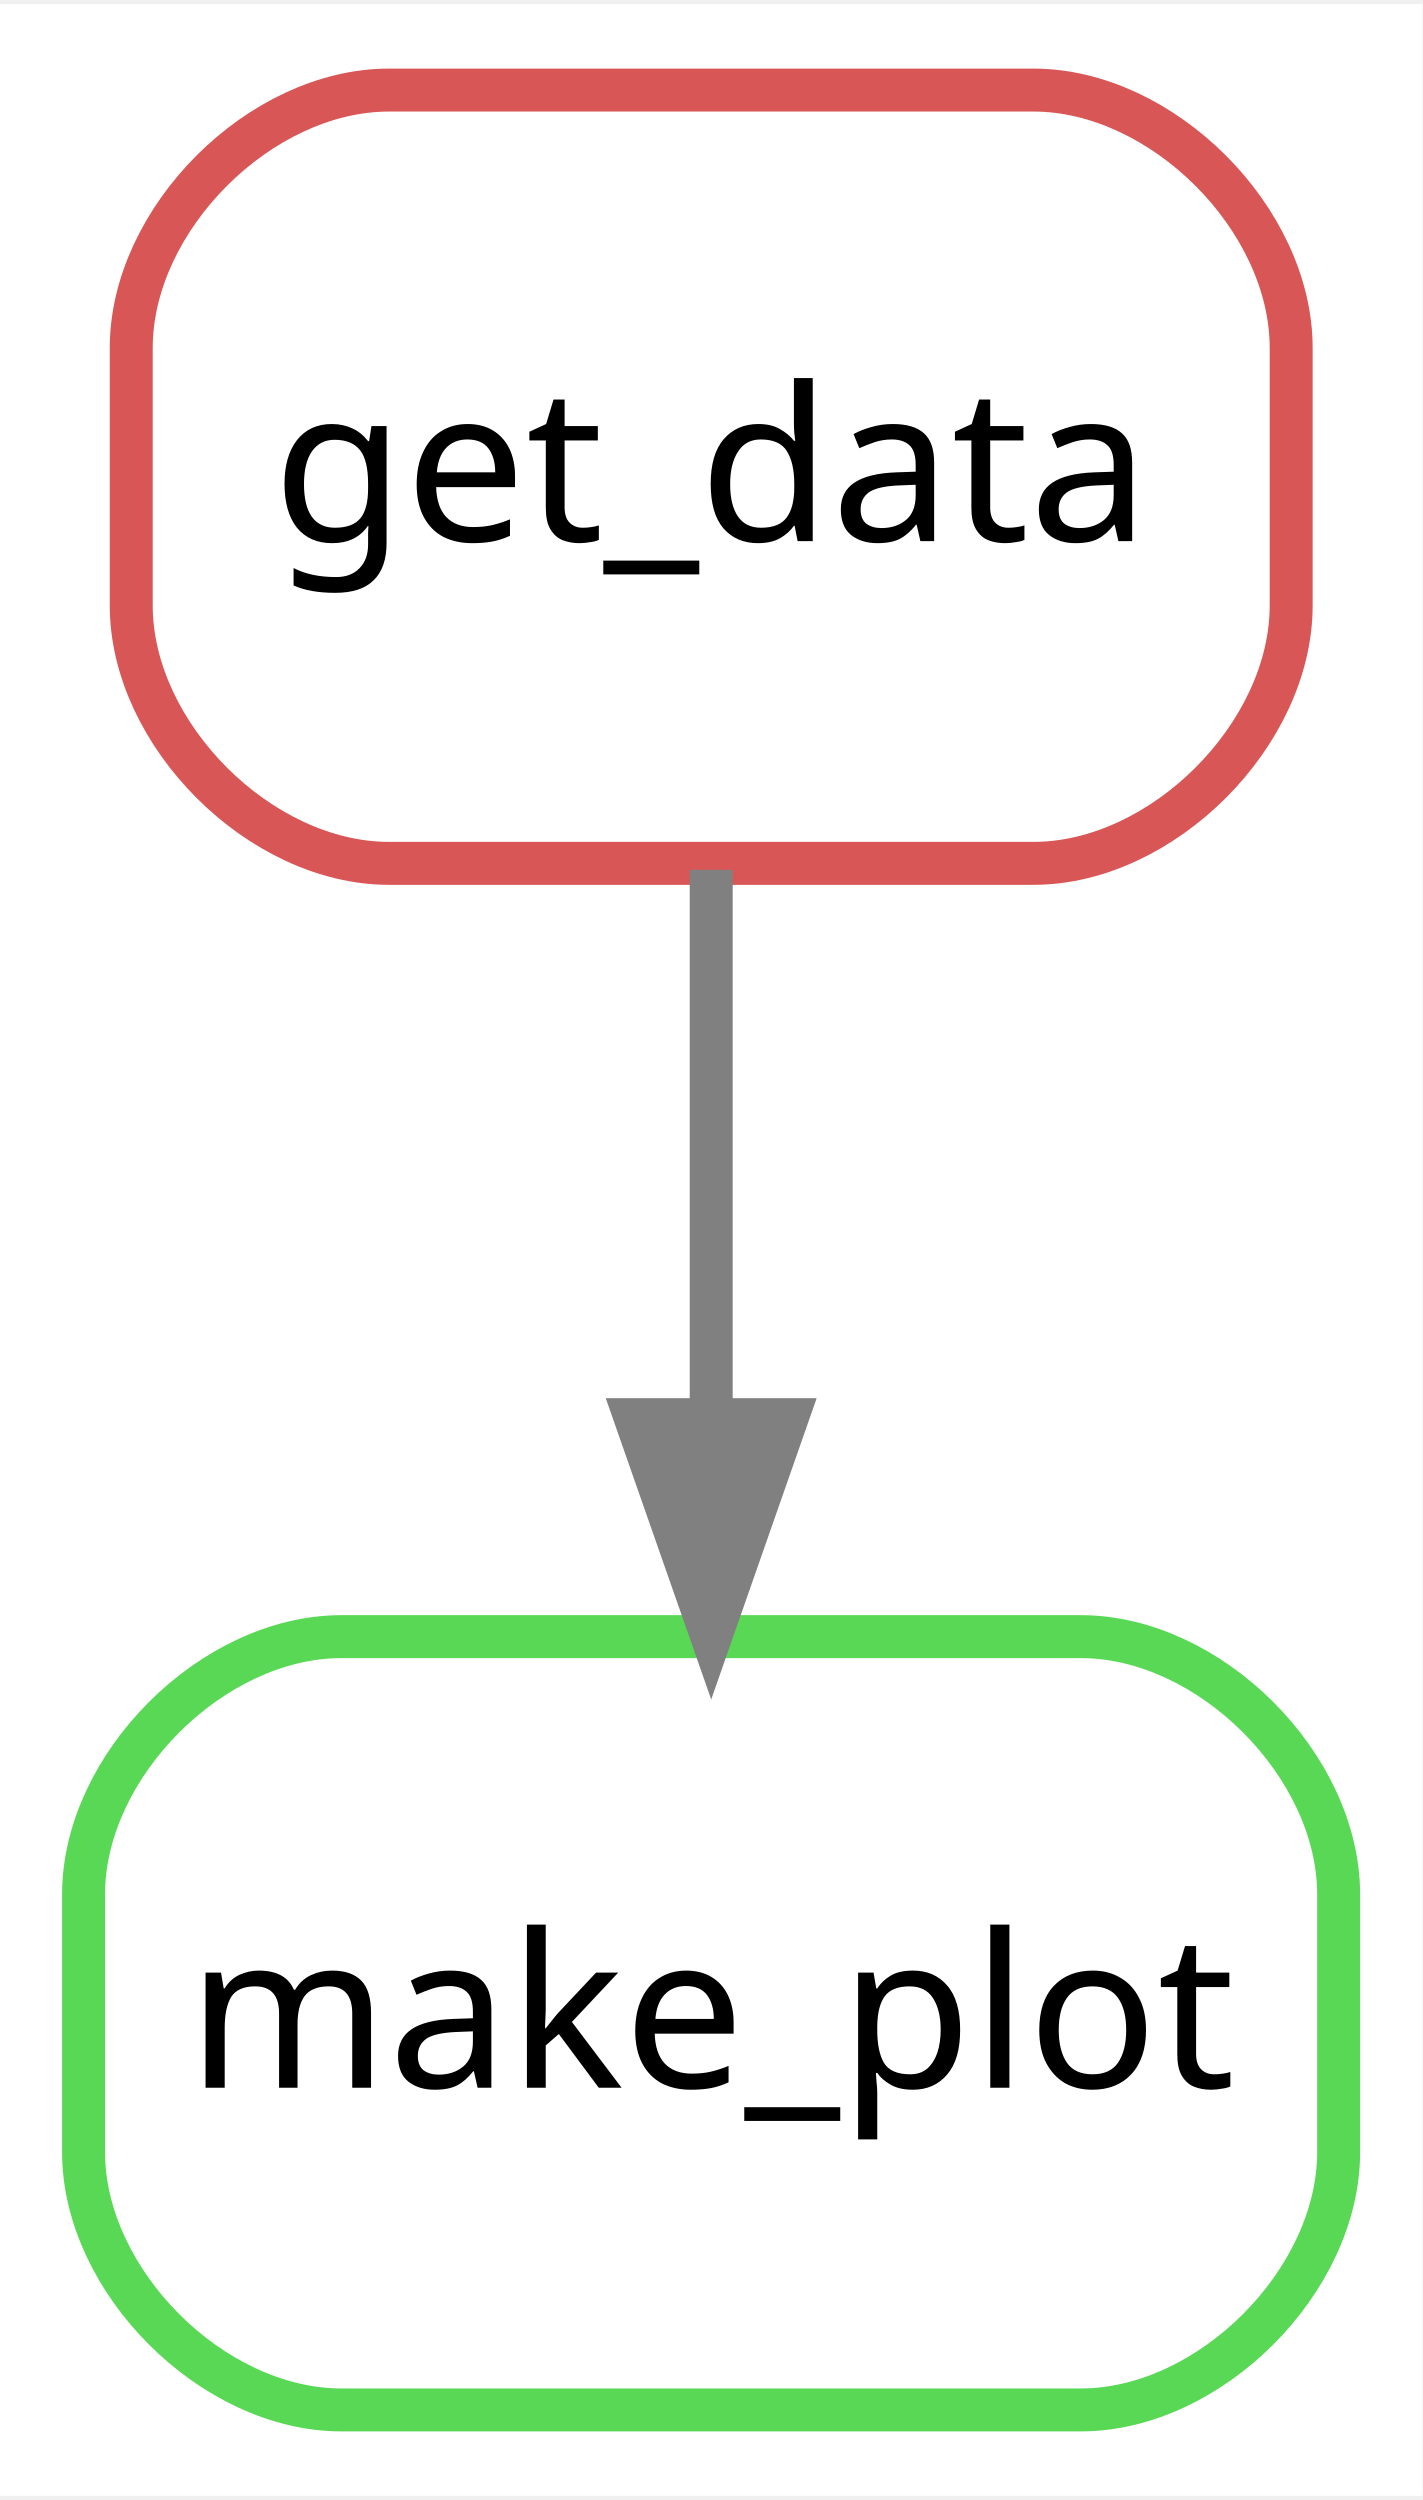
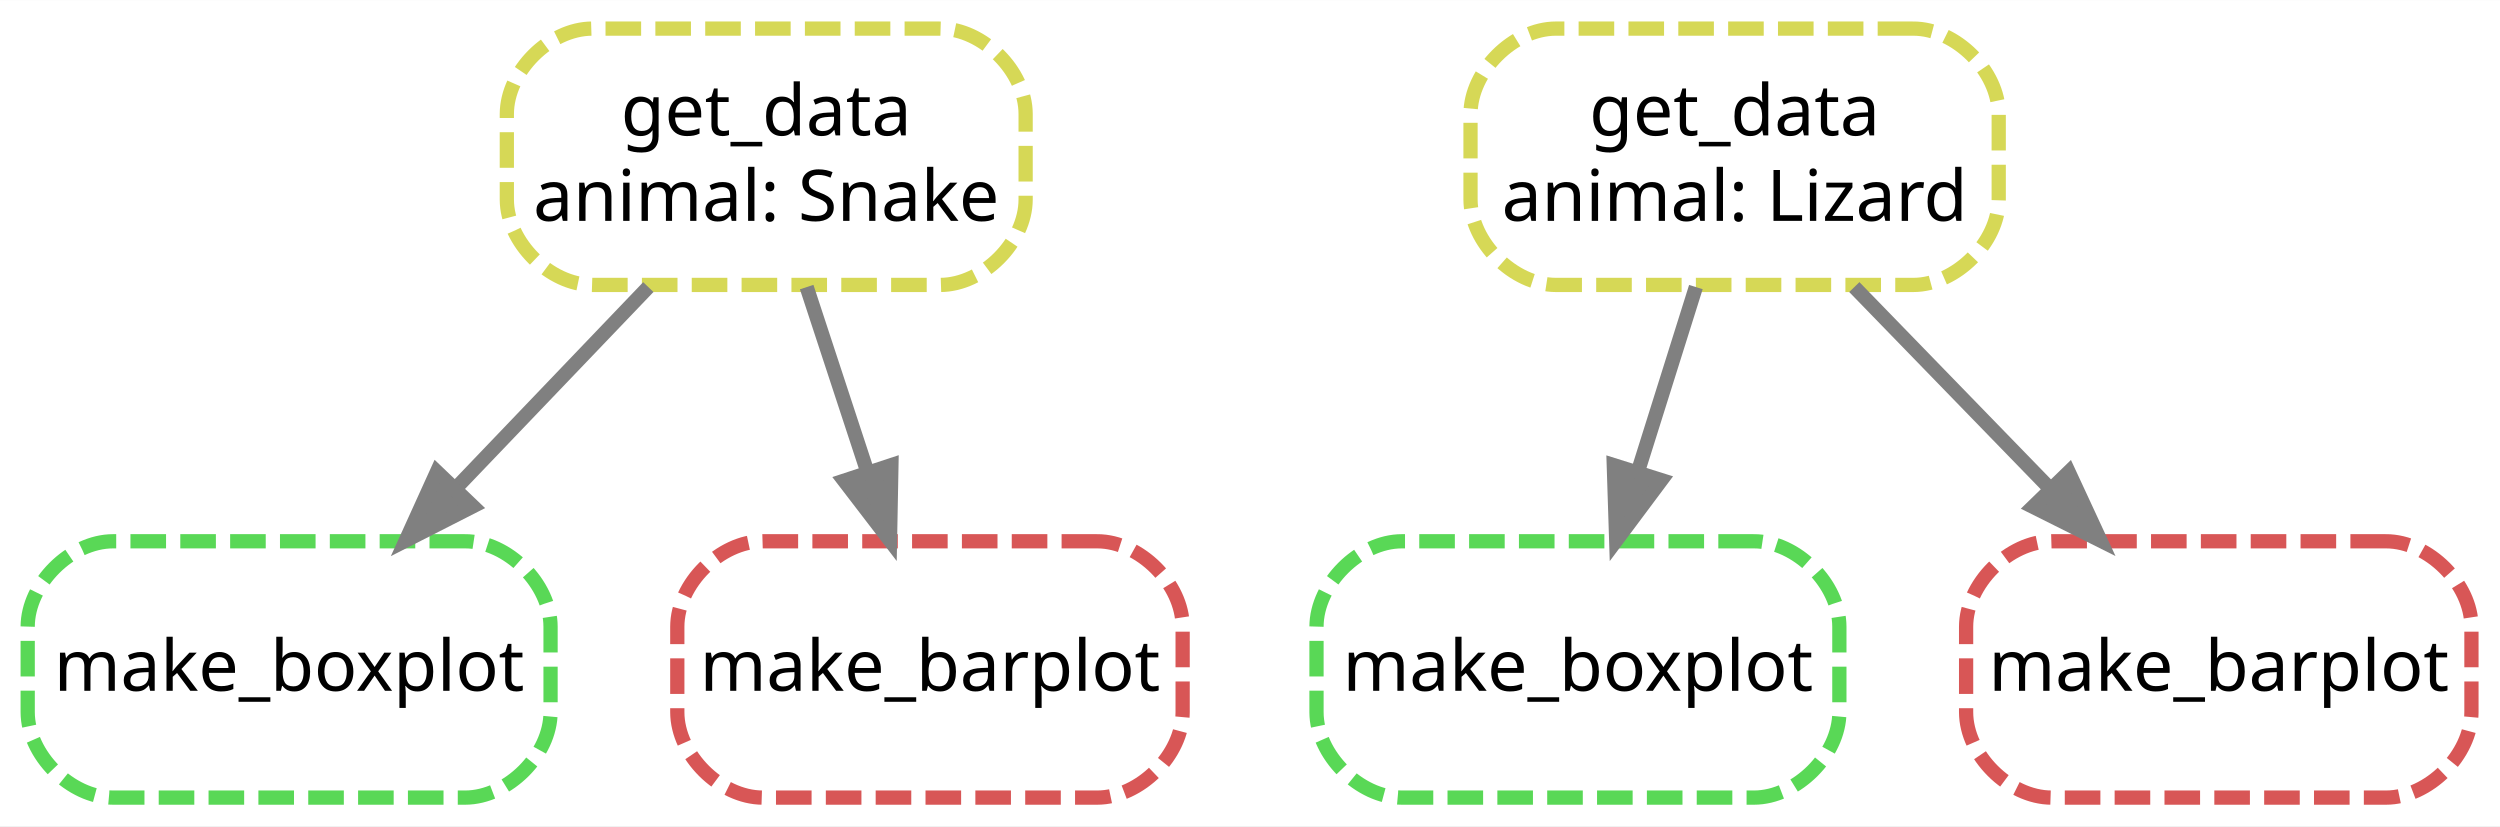
- <svg xmlns="http://www.w3.org/2000/svg" width="66pt" height="116pt" viewBox="0.00 0.00 66.22 116.00">
+ <svg xmlns="http://www.w3.org/2000/svg" width="351pt" height="116pt" viewBox="0.00 0.00 351.10 116.00">
  <g id="graph0" class="graph" transform="scale(1 1) rotate(0) translate(4 112)">
-     <polygon fill="white" stroke="transparent" points="-4,4 -4,-112 62.22,-112 62.22,4 -4,4" />
+     <polygon fill="white" stroke="transparent" points="-4,4 -4,-112 347.1,-112 347.1,4 -4,4" />
    <g id="node1" class="node">
-       <path fill="none" stroke="#59d856" stroke-width="2" d="M46.32,-36C46.32,-36 11.89,-36 11.89,-36 5.89,-36 -0.11,-30 -0.11,-24 -0.11,-24 -0.11,-12 -0.11,-12 -0.11,-6 5.89,0 11.89,0 11.89,0 46.32,0 46.32,0 52.32,0 58.32,-6 58.32,-12 58.32,-12 58.32,-24 58.32,-24 58.32,-30 52.32,-36 46.32,-36" />
-       <text text-anchor="middle" x="29.11" y="-15" font-family="sans" font-size="10.00">make_plot</text>
+       <path fill="none" stroke="#59d856" stroke-width="2" stroke-dasharray="5,2" d="M61.32,-36C61.32,-36 11.89,-36 11.89,-36 5.89,-36 -0.11,-30 -0.11,-24 -0.11,-24 -0.11,-12 -0.11,-12 -0.11,-6 5.89,0 11.89,0 11.89,0 61.32,0 61.32,0 67.32,0 73.32,-6 73.32,-12 73.32,-12 73.32,-24 73.32,-24 73.32,-30 67.32,-36 61.32,-36" />
+       <text text-anchor="middle" x="36.61" y="-15" font-family="sans" font-size="10.00">make_boxplot</text>
    </g>
    <g id="node2" class="node">
-       <path fill="none" stroke="#d85656" stroke-width="2" d="M44.11,-108C44.11,-108 14.11,-108 14.11,-108 8.11,-108 2.11,-102 2.11,-96 2.11,-96 2.11,-84 2.11,-84 2.11,-78 8.11,-72 14.11,-72 14.11,-72 44.11,-72 44.11,-72 50.11,-72 56.11,-78 56.11,-84 56.11,-84 56.11,-96 56.11,-96 56.11,-102 50.11,-108 44.11,-108" />
-       <text text-anchor="middle" x="29.11" y="-87" font-family="sans" font-size="10.00">get_data</text>
+       <path fill="none" stroke="#d6d856" stroke-width="2" stroke-dasharray="5,2" d="M128.04,-108C128.04,-108 79.18,-108 79.18,-108 73.18,-108 67.18,-102 67.18,-96 67.18,-96 67.18,-84 67.18,-84 67.18,-78 73.18,-72 79.18,-72 79.18,-72 128.04,-72 128.04,-72 134.04,-72 140.04,-78 140.04,-84 140.04,-84 140.04,-96 140.04,-96 140.04,-102 134.04,-108 128.04,-108" />
+       <text text-anchor="middle" x="103.61" y="-93" font-family="sans" font-size="10.00">get_data</text>
+       <text text-anchor="middle" x="103.61" y="-81" font-family="sans" font-size="10.00">animal: Snake</text>
    </g>
    <g id="edge1" class="edge">
-       <path fill="none" stroke="grey" stroke-width="2" d="M29.11,-71.7C29.11,-63.98 29.11,-54.71 29.11,-46.11" />
-       <polygon fill="grey" stroke="grey" stroke-width="2" points="32.61,-46.1 29.11,-36.1 25.61,-46.1 32.61,-46.1" />
+       <path fill="none" stroke="grey" stroke-width="2" d="M87.05,-71.7C78.93,-63.22 69.02,-52.86 60.14,-43.58" />
+       <polygon fill="grey" stroke="grey" stroke-width="2" points="62.42,-40.91 52.98,-36.1 57.36,-45.75 62.42,-40.91" />
+     </g>
+     <g id="node6" class="node">
+       <path fill="none" stroke="#d85656" stroke-width="2" stroke-dasharray="5,2" d="M150.09,-36C150.09,-36 103.12,-36 103.12,-36 97.12,-36 91.12,-30 91.12,-24 91.12,-24 91.12,-12 91.12,-12 91.12,-6 97.12,0 103.12,0 103.12,0 150.09,0 150.09,0 156.09,0 162.09,-6 162.09,-12 162.09,-12 162.09,-24 162.09,-24 162.09,-30 156.09,-36 150.09,-36" />
+       <text text-anchor="middle" x="126.61" y="-15" font-family="sans" font-size="10.00">make_barplot</text>
+     </g>
+     <g id="edge4" class="edge">
+       <path fill="none" stroke="grey" stroke-width="2" d="M109.29,-71.7C111.86,-63.9 114.94,-54.51 117.79,-45.83" />
+       <polygon fill="grey" stroke="grey" stroke-width="2" points="121.19,-46.7 120.99,-36.1 114.54,-44.51 121.19,-46.7" />
+     </g>
+     <g id="node3" class="node">
+       <path fill="none" stroke="#59d856" stroke-width="2" stroke-dasharray="5,2" d="M242.32,-36C242.32,-36 192.89,-36 192.89,-36 186.89,-36 180.89,-30 180.89,-24 180.89,-24 180.89,-12 180.89,-12 180.89,-6 186.89,0 192.89,0 192.89,0 242.32,0 242.32,0 248.32,0 254.32,-6 254.32,-12 254.32,-12 254.32,-24 254.32,-24 254.32,-30 248.32,-36 242.32,-36" />
+       <text text-anchor="middle" x="217.61" y="-15" font-family="sans" font-size="10.00">make_boxplot</text>
+     </g>
+     <g id="node4" class="node">
+       <path fill="none" stroke="#d6d856" stroke-width="2" stroke-dasharray="5,2" d="M264.7,-108C264.7,-108 214.52,-108 214.52,-108 208.52,-108 202.52,-102 202.52,-96 202.52,-96 202.52,-84 202.52,-84 202.52,-78 208.52,-72 214.52,-72 214.52,-72 264.7,-72 264.7,-72 270.7,-72 276.7,-78 276.7,-84 276.7,-84 276.7,-96 276.7,-96 276.7,-102 270.7,-108 264.7,-108" />
+       <text text-anchor="middle" x="239.61" y="-93" font-family="sans" font-size="10.00">get_data</text>
+       <text text-anchor="middle" x="239.61" y="-81" font-family="sans" font-size="10.00">animal: Lizard</text>
+     </g>
+     <g id="edge2" class="edge">
+       <path fill="none" stroke="grey" stroke-width="2" d="M234.17,-71.7C231.72,-63.9 228.77,-54.51 226.04,-45.83" />
+       <polygon fill="grey" stroke="grey" stroke-width="2" points="229.32,-44.59 222.98,-36.1 222.64,-46.69 229.32,-44.59" />
+     </g>
+     <g id="node5" class="node">
+       <path fill="none" stroke="#d85656" stroke-width="2" stroke-dasharray="5,2" d="M331.09,-36C331.09,-36 284.12,-36 284.12,-36 278.12,-36 272.12,-30 272.12,-24 272.12,-24 272.12,-12 272.12,-12 272.12,-6 278.12,0 284.12,0 284.12,0 331.09,0 331.09,0 337.09,0 343.09,-6 343.09,-12 343.09,-12 343.09,-24 343.09,-24 343.09,-30 337.09,-36 331.09,-36" />
+       <text text-anchor="middle" x="307.61" y="-15" font-family="sans" font-size="10.00">make_barplot</text>
+     </g>
+     <g id="edge3" class="edge">
+       <path fill="none" stroke="grey" stroke-width="2" d="M256.42,-71.7C264.73,-63.14 274.91,-52.66 284,-43.3" />
+       <polygon fill="grey" stroke="grey" stroke-width="2" points="286.53,-45.72 290.99,-36.1 281.51,-40.84 286.53,-45.72" />
    </g>
  </g>
</svg>
